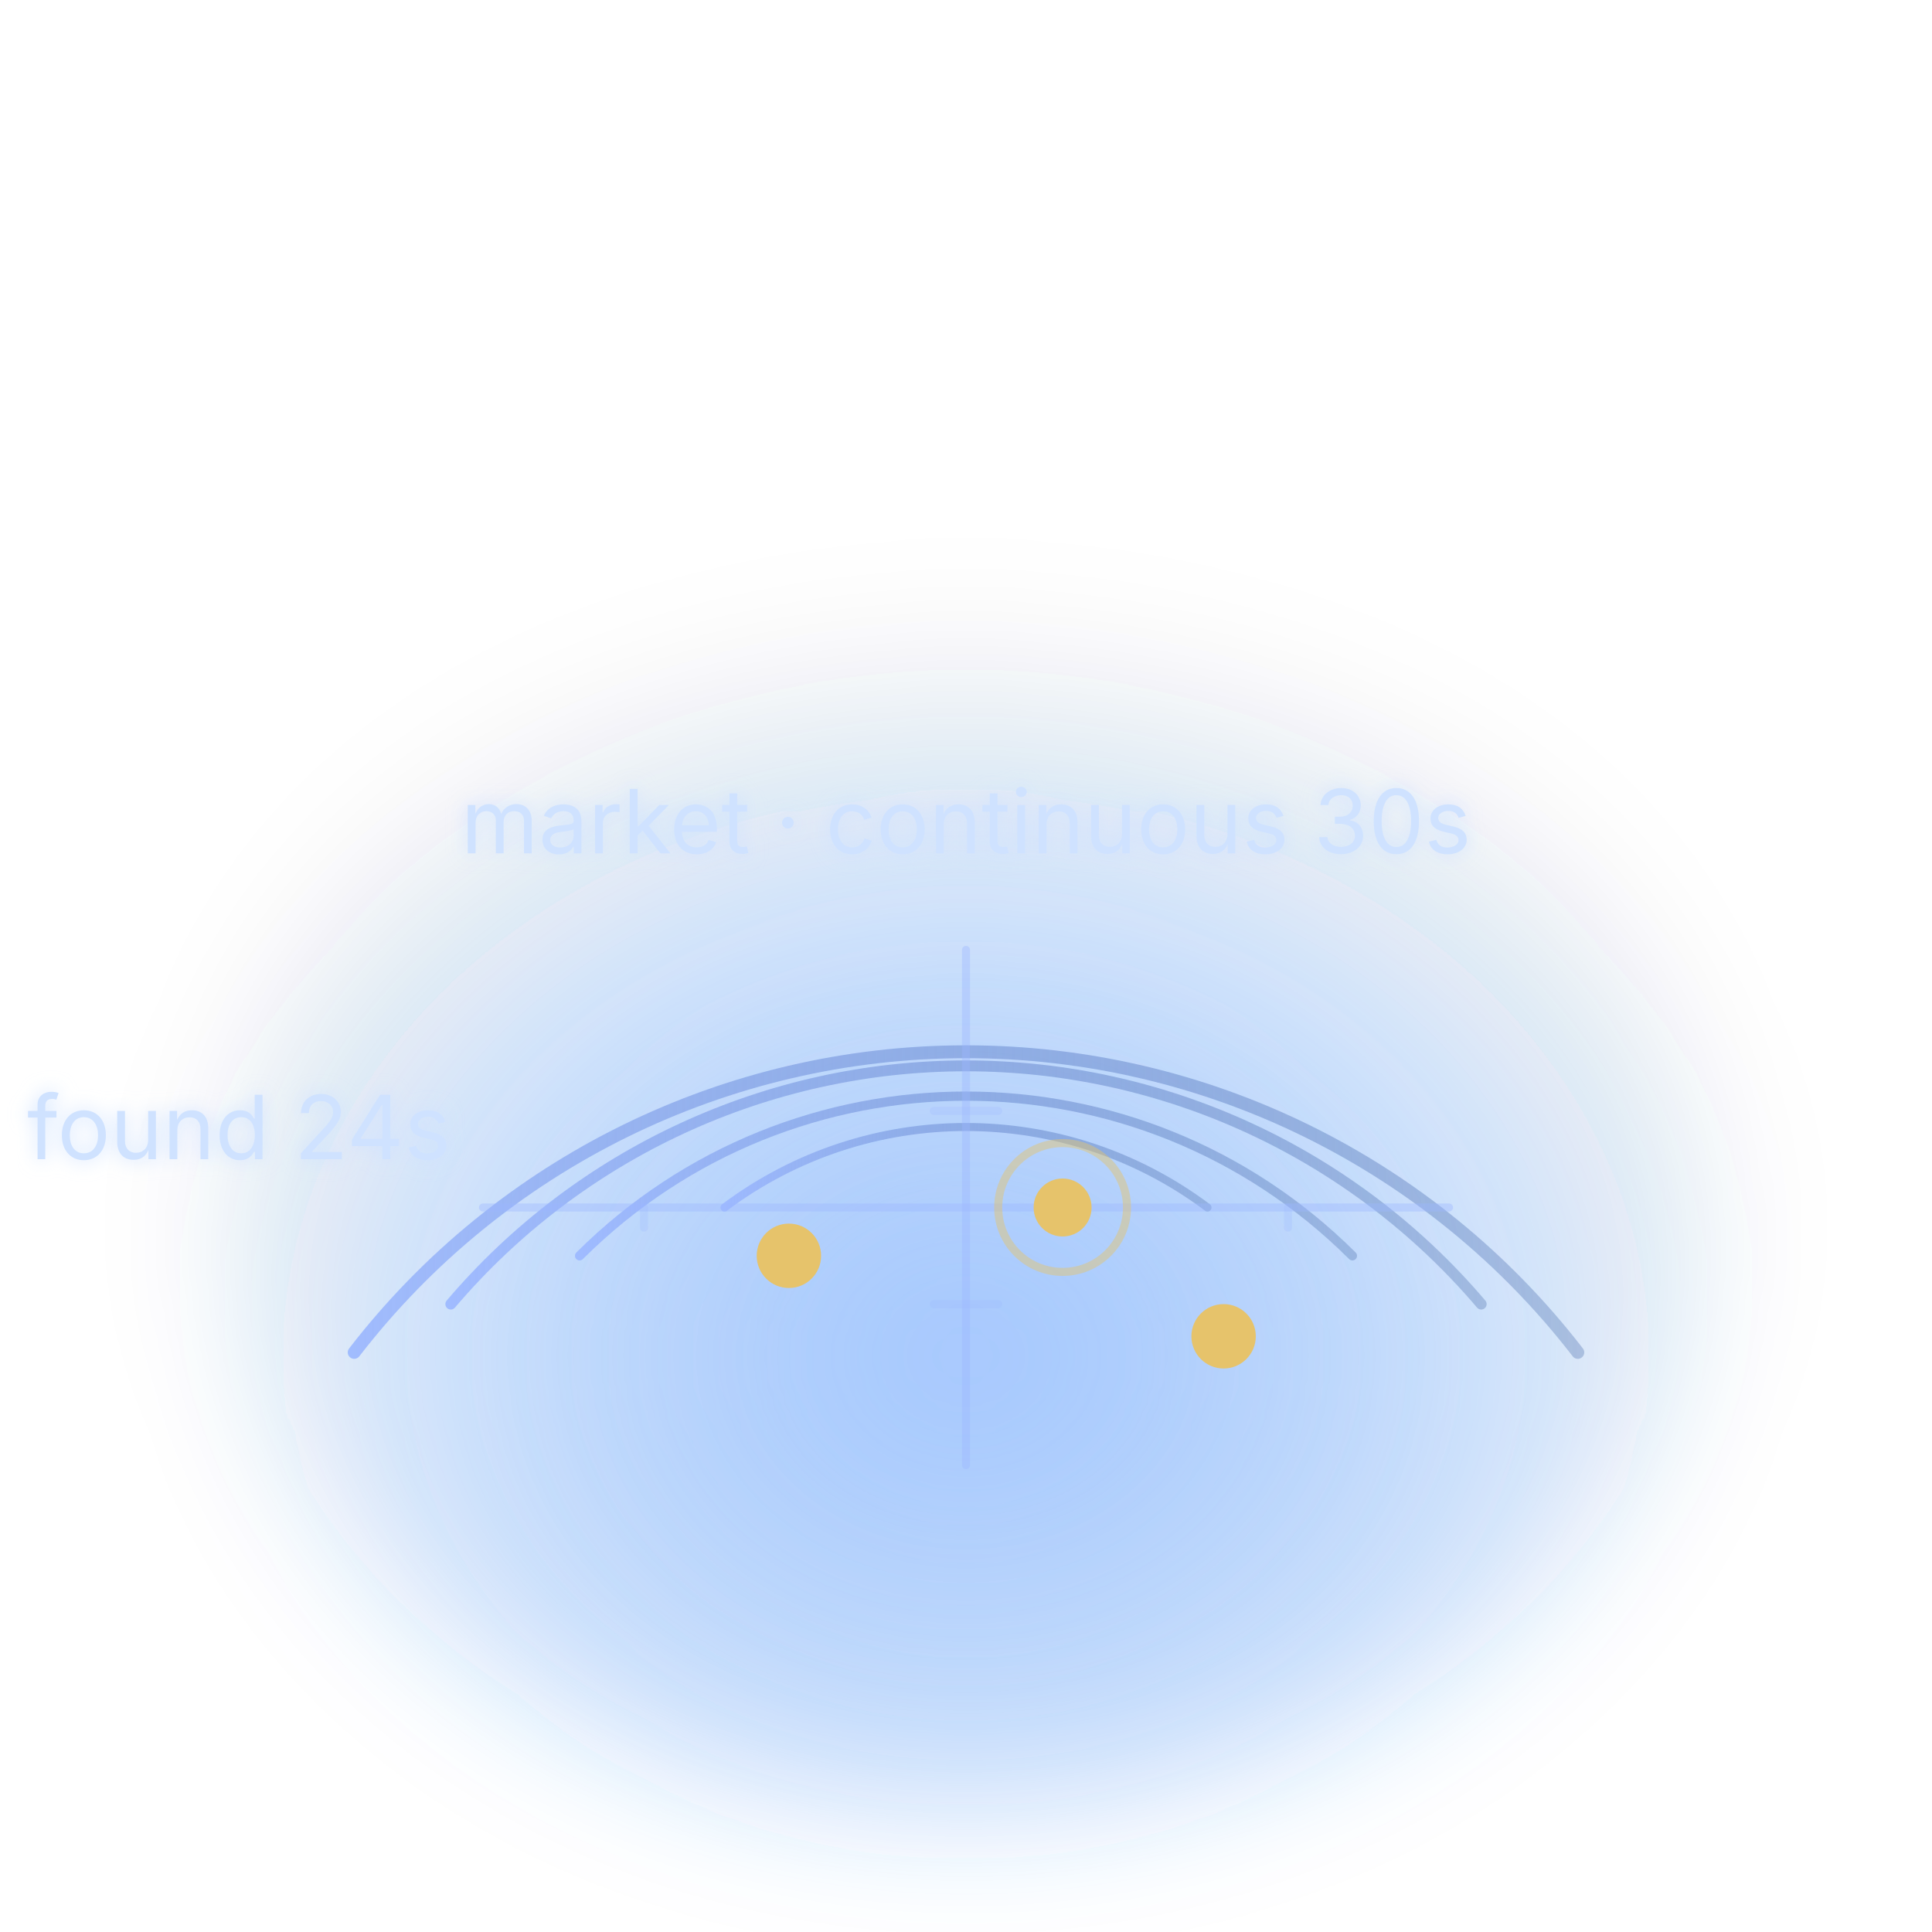
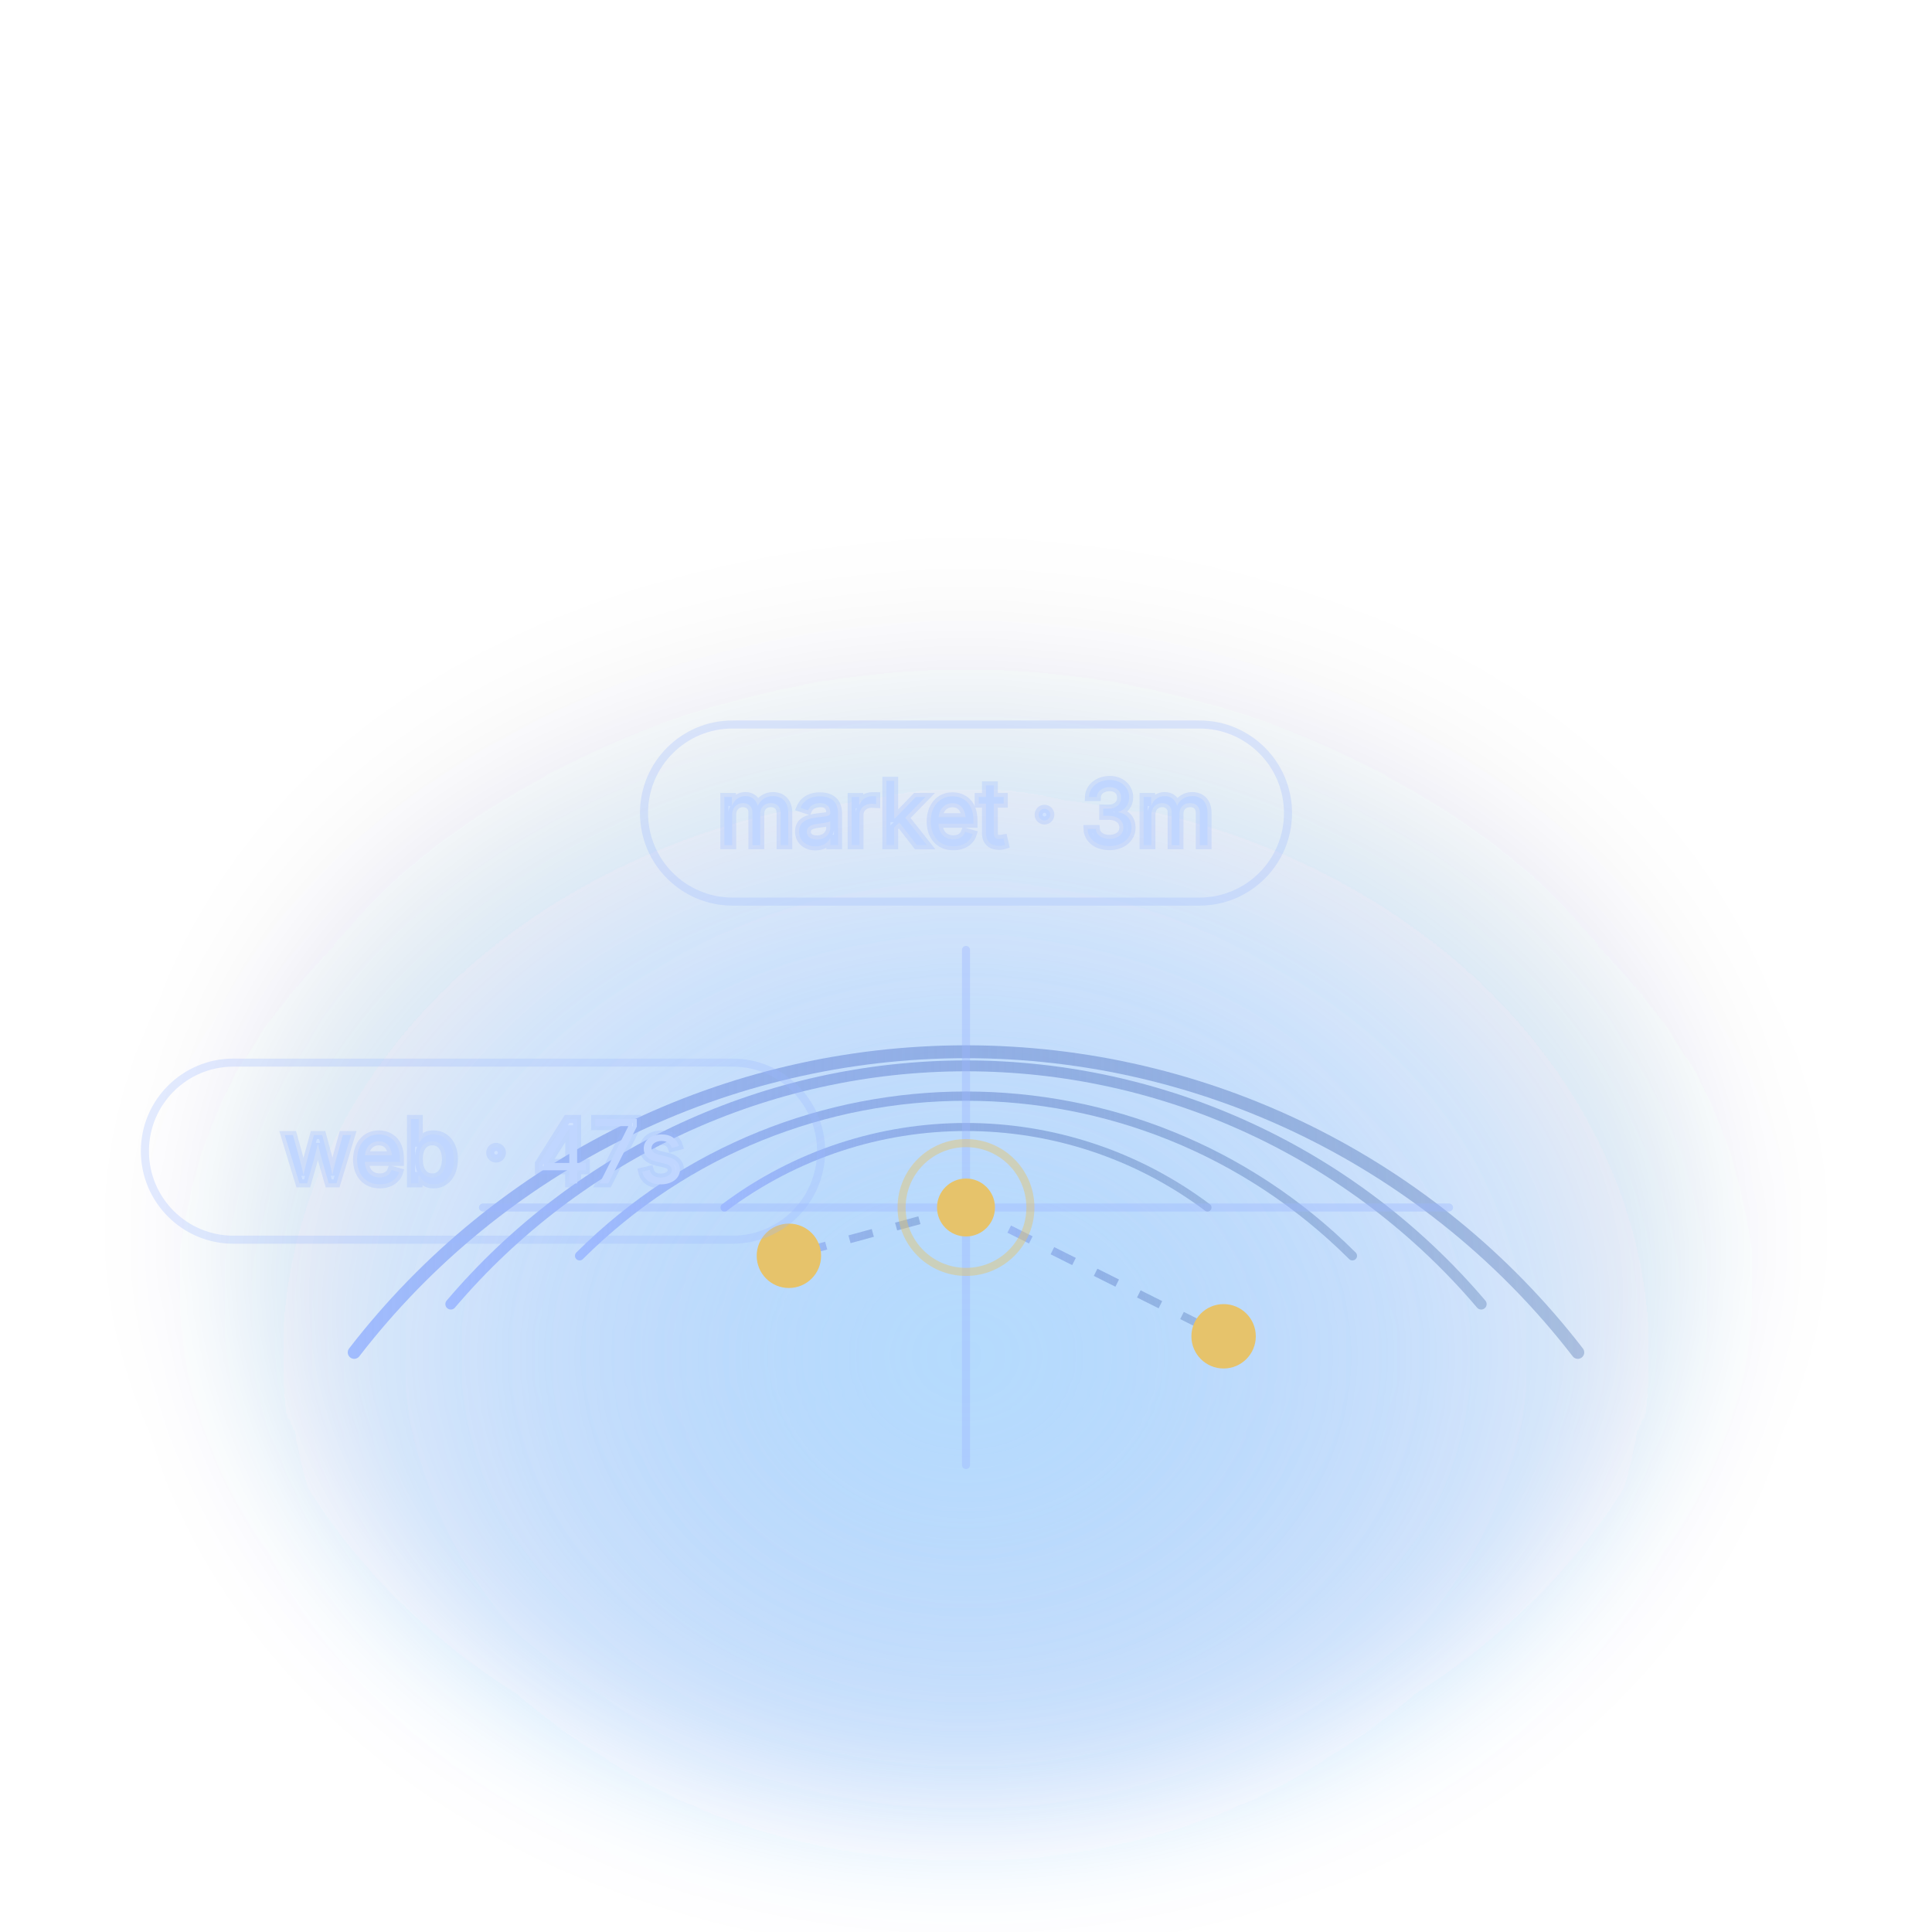
<svg xmlns="http://www.w3.org/2000/svg" width="240" height="240" viewBox="0 0 240 240">
  <defs>
    <radialGradient id="cg" cx="50%" cy="62%" r="60%">
-       <stop offset="0" stop-color="#6FA6FF" stop-opacity=".62" />
+       <stop offset="0" stop-color="#7EC3FF" stop-opacity=".58" />
      <stop offset=".65" stop-color="#2A7FF0" stop-opacity=".20" />
      <stop offset="1" stop-color="#0b1119" stop-opacity="0" />
    </radialGradient>
    <linearGradient id="rail" x1="0" y1="0" x2="1" y2="0">
      <stop offset="0" stop-color="#9BB7FF" stop-opacity=".9" />
      <stop offset="1" stop-color="#4C6FAE" stop-opacity=".34" />
    </linearGradient>
-     <filter id="soft" x="-60%" y="-60%" width="220%" height="220%">
+     <filter id="soft">
      <feGaussianBlur stdDeviation="8" />
-     </filter>
-     <filter id="txtGlow" x="-80%" y="-80%" width="260%" height="260%">
-       <feGaussianBlur stdDeviation="1.2" result="b" />
-       <feMerge>
-         <feMergeNode in="b" />
-         <feMergeNode in="SourceGraphic" />
-       </feMerge>
    </filter>
  </defs>
  <ellipse cx="120" cy="150" rx="92" ry="76" fill="url(#cg)" filter="url(#soft)" />
  <g fill="none" stroke="url(#rail)" stroke-linecap="round">
    <path d="M44,168 A96,96 0 0 1 196,168" stroke-width="1.6" />
    <path d="M56,162 A84,84 0 0 1 184,162" stroke-width="1.35" />
    <path d="M72,156 A68,68 0 0 1 168,156" stroke-width="1.15" />
    <path d="M90,150 A50,50 0 0 1 150,150" stroke-width="1" />
  </g>
  <g stroke="rgba(155,183,255,.38)" stroke-linecap="round">
    <line x1="60" y1="150" x2="180" y2="150" stroke-width="1" />
    <line x1="120" y1="118" x2="120" y2="182" stroke-width="1" />
-     <g stroke-opacity=".6" stroke-width="1">
-       <line x1="116" y1="138" x2="124" y2="138" />
-       <line x1="116" y1="162" x2="124" y2="162" />
-       <line x1="80" y1="150" x2="80" y2="152.5" />
-       <line x1="160" y1="150" x2="160" y2="152.5" />
-     </g>
+   </g>
+   <g stroke="url(#rail)" stroke-dasharray="3 3" opacity=".9">
+     <path d="M120,150 L98,156" />
+     <path d="M120,150 L152,166" />
  </g>
  <g fill="#E6C36B">
    <circle cx="98" cy="156" r="4" />
-     <circle cx="132" cy="150" r="3.6" />
+     <circle cx="120" cy="150" r="3.6" />
    <circle cx="152" cy="166" r="4" />
  </g>
-   <circle cx="132" cy="150" r="8" fill="none" stroke="#E6C36B" stroke-opacity=".45" />
-   <g font-family="Inter, system-ui" font-size="11" fill="#CFE2FF">
-     <text x="56" y="150" text-anchor="end" dy="-6" filter="url(#txtGlow)">web · found 24s</text>
-     <text x="120" y="112" text-anchor="middle" dy="-6" filter="url(#txtGlow)">market · continuous 30s</text>
+   <circle cx="120" cy="150" r="8" fill="none" stroke="#E6C36B" stroke-opacity=".45" />
+   <g font-family="Inter, system-ui" font-size="11" fill="#CFE2FF" stroke="rgba(155,183,255,.28)">
+     <g transform="translate(18,132)">
+       <rect x="0" y="0" width="84" height="22" rx="11" fill="none" />
+       <text x="42" y="15" text-anchor="middle">web · 47s</text>
+     </g>
+     <g transform="translate(80,90)">
+       <rect x="0" y="0" width="80" height="22" rx="11" fill="none" />
+       <text x="40" y="15" text-anchor="middle">market · 3m</text>
+     </g>
  </g>
</svg>
